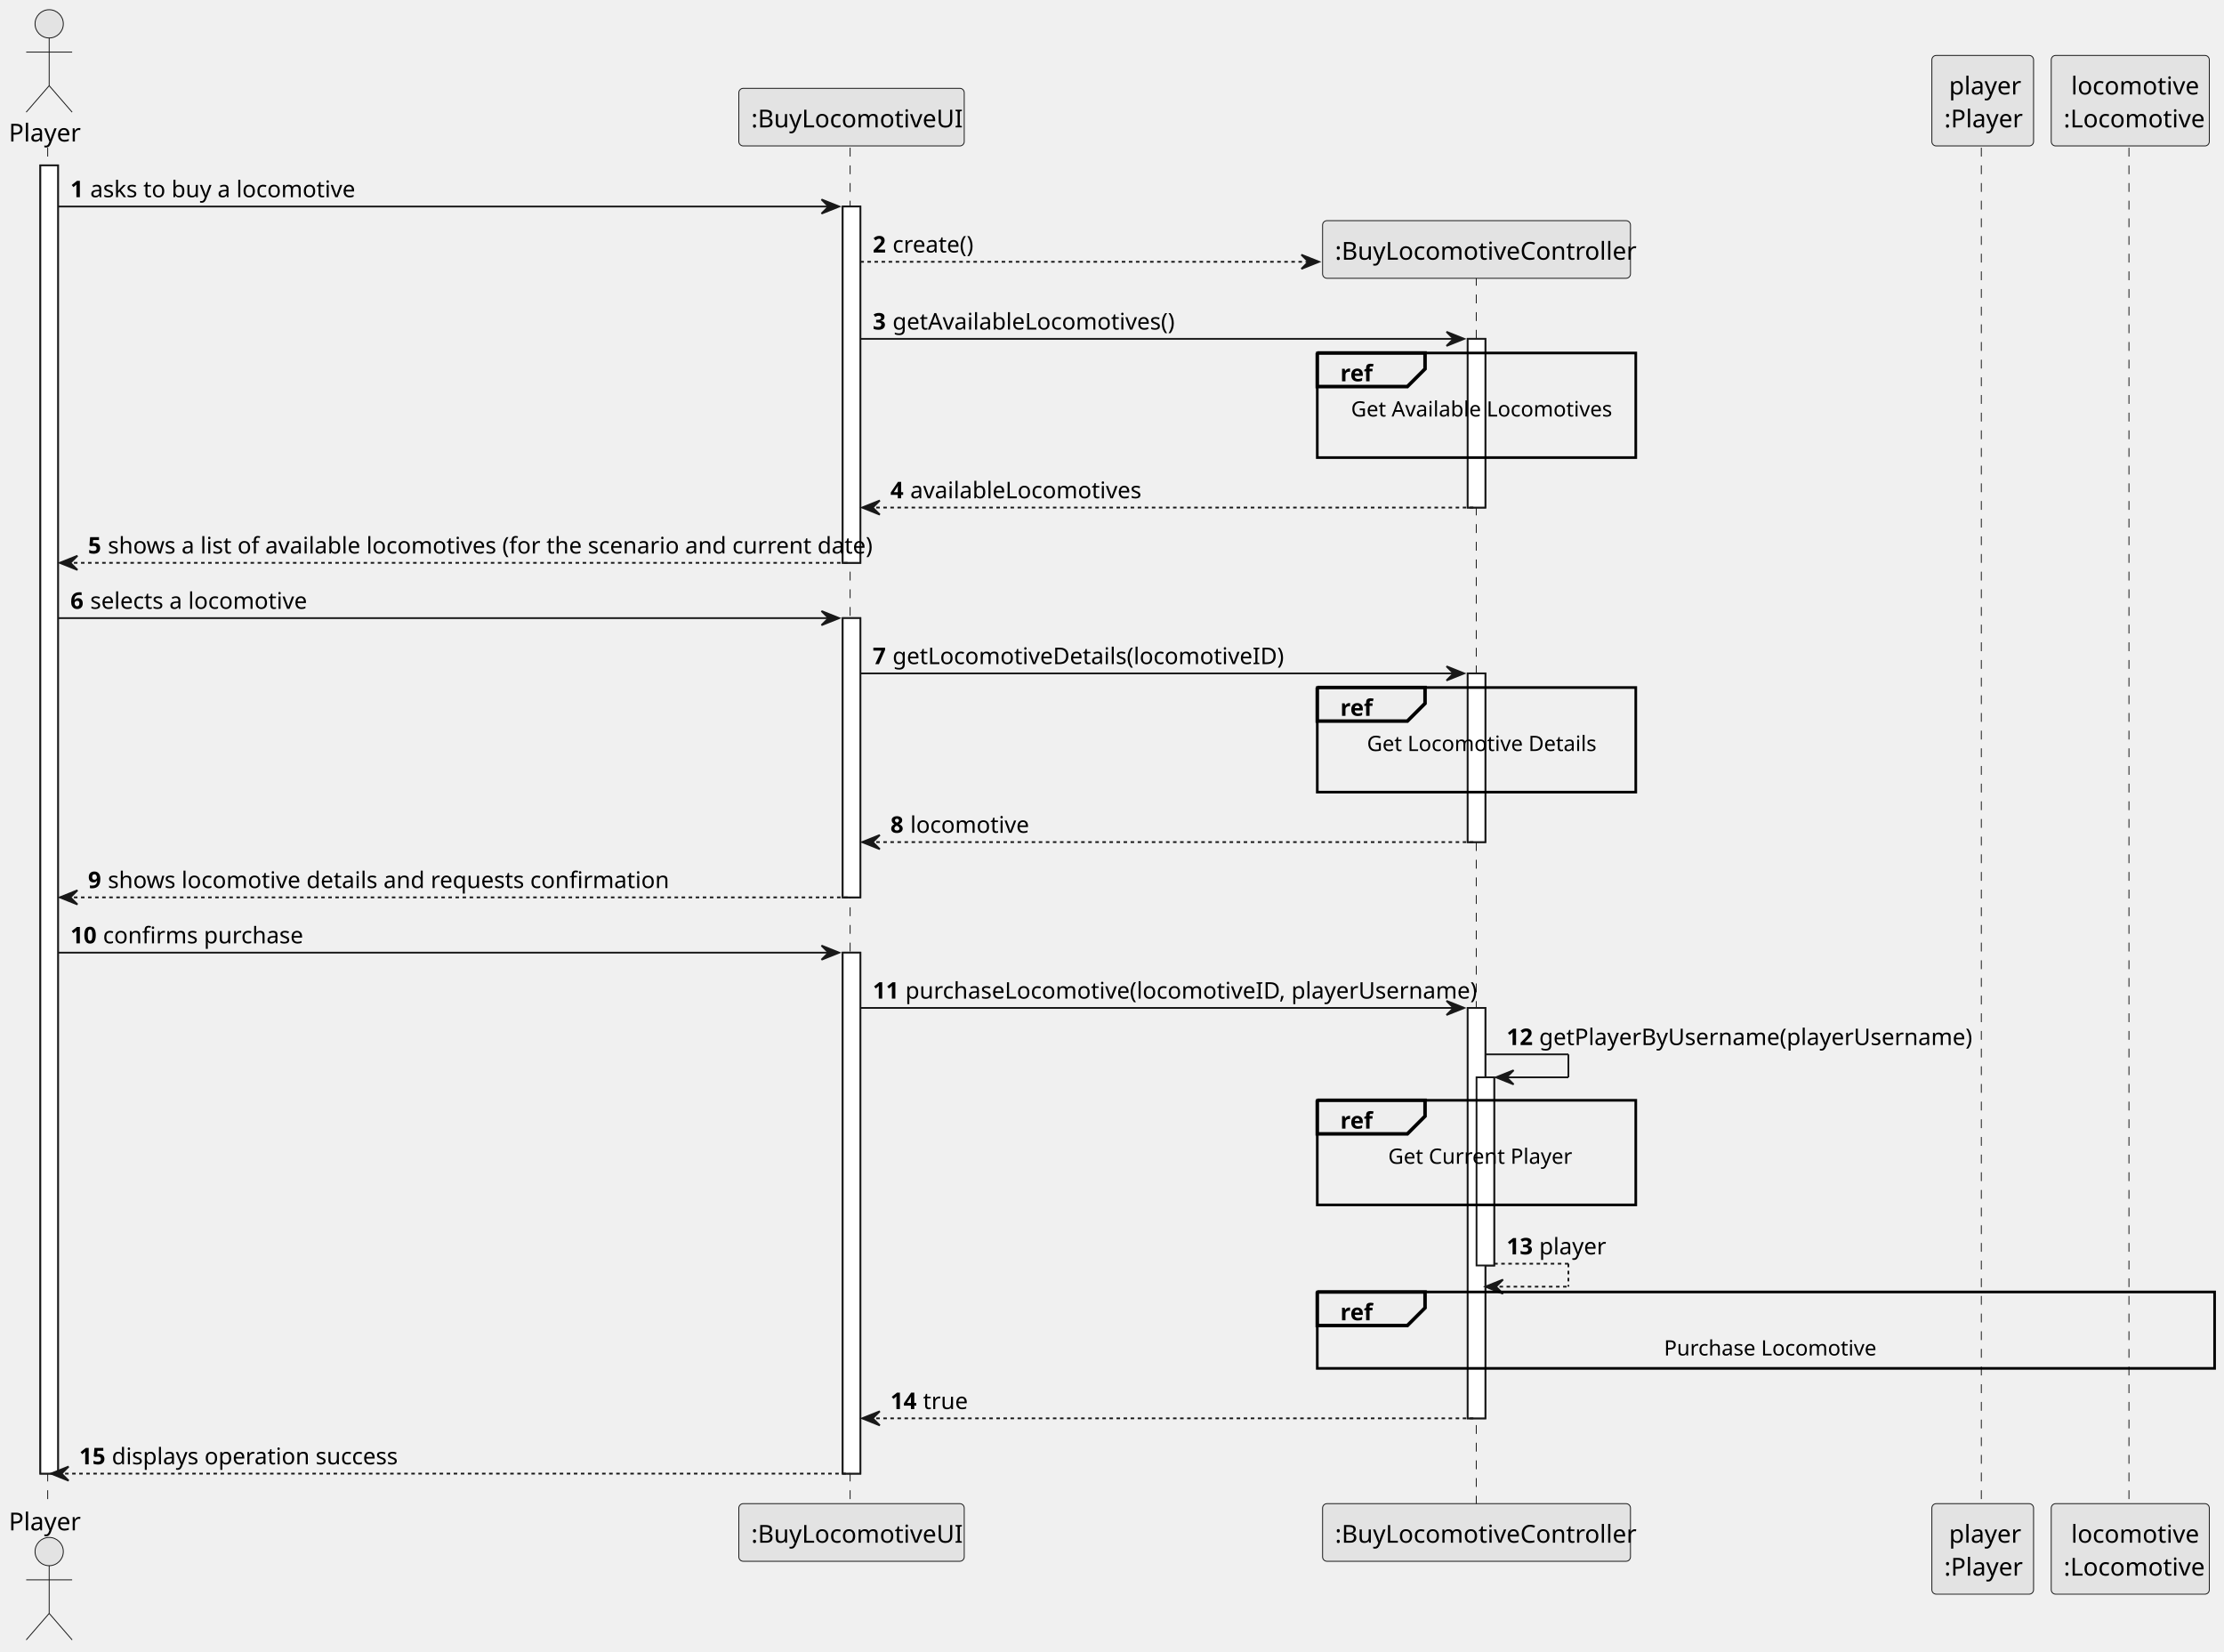
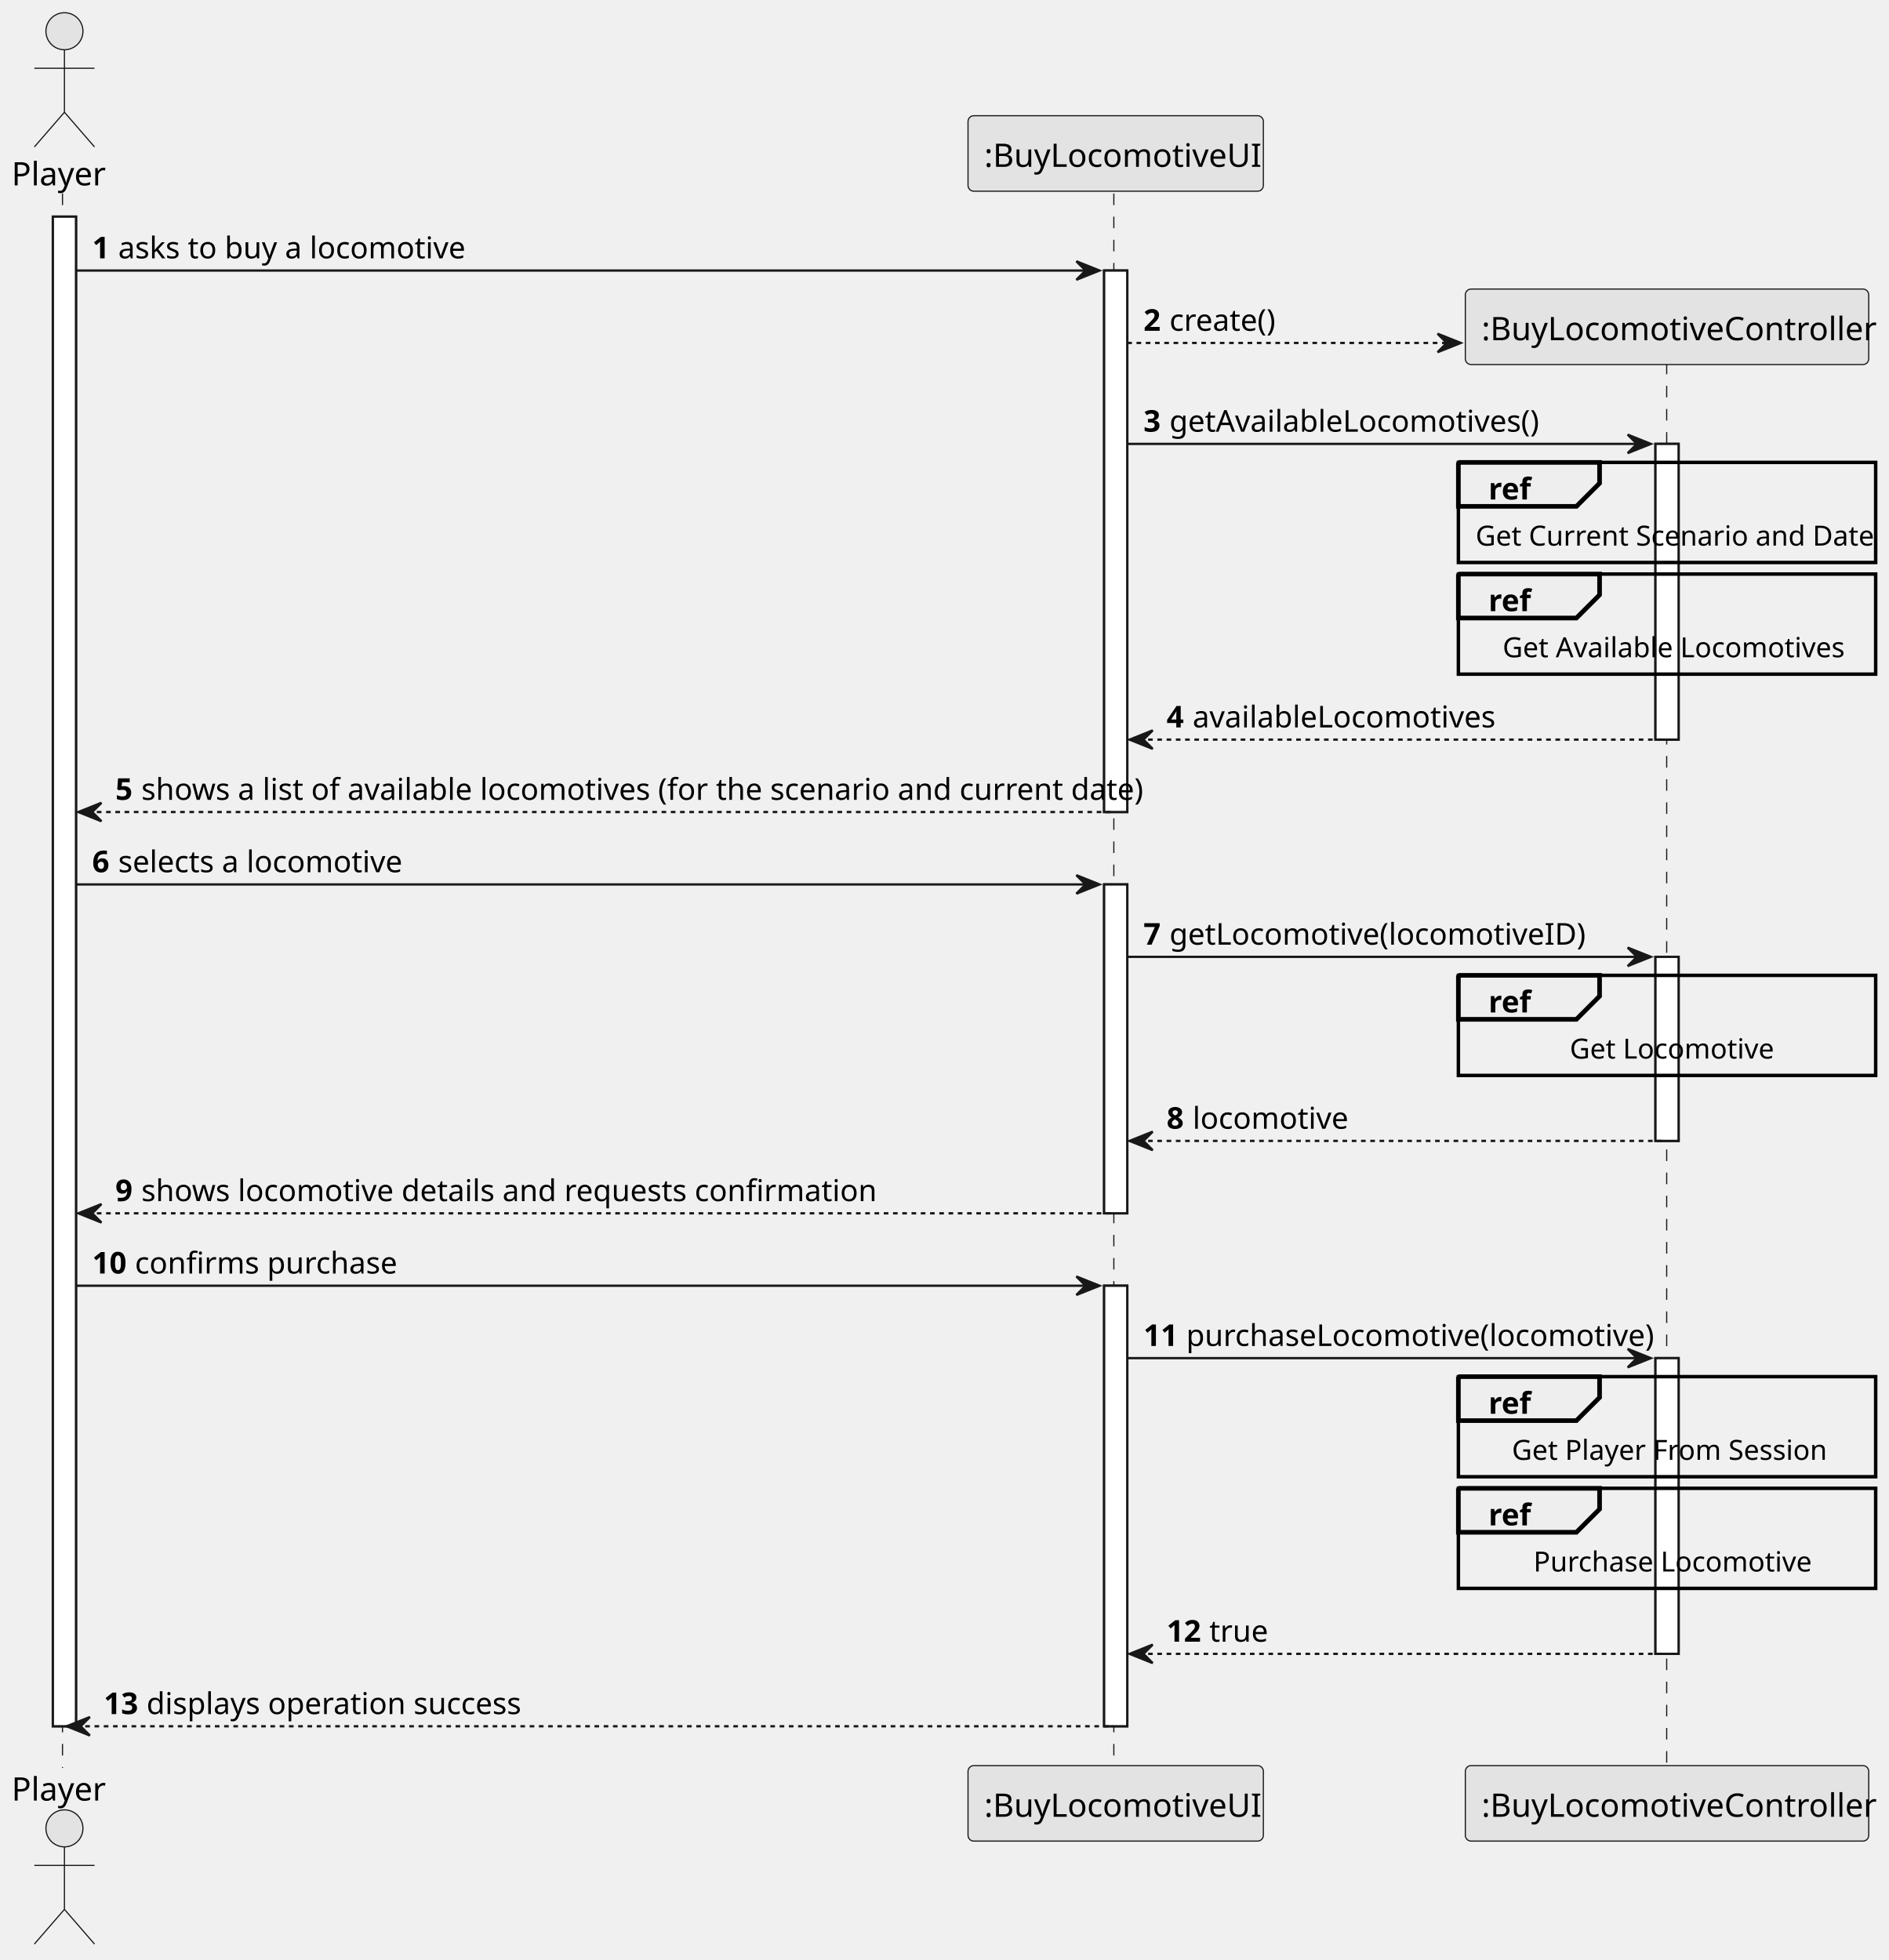
- <svg xmlns="http://www.w3.org/2000/svg" contentStyleType="text/css" height="935px" preserveAspectRatio="none" style="width:1259px;height:935px;background:#FFFFFF;" version="1.1" viewBox="0 0 1259 935" width="1259px" zoomAndPan="magnify">
+ <svg xmlns="http://www.w3.org/2000/svg" contentStyleType="text/css" height="847px" preserveAspectRatio="none" style="width:816px;height:847px;background:#FFFFFF;" version="1.1" viewBox="0 0 816 847" width="816px" zoomAndPan="magnify">
  <defs />
  <g>
-     <rect fill="#FFFFFF" height="740.586" style="stroke:#181818;stroke-width:1.0;" width="10" x="22.841" y="93.621" />
-     <rect fill="#FFFFFF" height="201.707" style="stroke:#181818;stroke-width:1.0;" width="10" x="477.051" y="116.912" />
-     <rect fill="#FFFFFF" height="158.086" style="stroke:#181818;stroke-width:1.0;" width="10" x="477.051" y="349.91" />
-     <rect fill="#FFFFFF" height="294.92" style="stroke:#181818;stroke-width:1.0;" width="10" x="477.051" y="539.287" />
-     <rect fill="#FFFFFF" height="95.504" style="stroke:#181818;stroke-width:1.0;" width="10" x="830.861" y="191.824" />
-     <rect fill="#FFFFFF" height="95.504" style="stroke:#181818;stroke-width:1.0;" width="10" x="830.861" y="381.201" />
-     <rect fill="#FFFFFF" height="232.338" style="stroke:#181818;stroke-width:1.0;" width="10" x="830.861" y="570.578" />
-     <rect fill="#FFFFFF" height="106.504" style="stroke:#181818;stroke-width:1.0;" width="10" x="835.861" y="609.869" />
-     <line style="stroke:#181818;stroke-width:0.5;stroke-dasharray:5.0,5.0;" x1="27" x2="27" y1="83.621" y2="852.207" />
-     <line style="stroke:#181818;stroke-width:0.5;stroke-dasharray:5.0,5.0;" x1="481.248" x2="481.248" y1="83.621" y2="852.207" />
-     <line style="stroke:#181818;stroke-width:0.5;stroke-dasharray:5.0,5.0;" x1="835.713" x2="835.713" y1="156.723" y2="852.207" />
-     <line style="stroke:#181818;stroke-width:0.5;stroke-dasharray:5.0,5.0;" x1="1121.624" x2="1121.624" y1="83.621" y2="852.207" />
-     <line style="stroke:#181818;stroke-width:0.5;stroke-dasharray:5.0,5.0;" x1="1205.196" x2="1205.196" y1="83.621" y2="852.207" />
+     <rect fill="#FFFFFF" height="652.373" style="stroke:#181818;stroke-width:1.0;" width="10" x="22.841" y="93.621" />
+     <rect fill="#FFFFFF" height="233.998" style="stroke:#181818;stroke-width:1.0;" width="10" x="477.051" y="116.912" />
+     <rect fill="#FFFFFF" height="142.125" style="stroke:#181818;stroke-width:1.0;" width="10" x="477.051" y="382.201" />
+     <rect fill="#FFFFFF" height="190.377" style="stroke:#181818;stroke-width:1.0;" width="10" x="477.051" y="555.617" />
+     <rect fill="#FFFFFF" height="127.795" style="stroke:#181818;stroke-width:1.0;" width="10" x="715.264" y="191.824" />
+     <rect fill="#FFFFFF" height="79.543" style="stroke:#181818;stroke-width:1.0;" width="10" x="715.264" y="413.492" />
+     <rect fill="#FFFFFF" height="127.795" style="stroke:#181818;stroke-width:1.0;" width="10" x="715.264" y="586.908" />
+     <line style="stroke:#181818;stroke-width:0.5;stroke-dasharray:5.0,5.0;" x1="27" x2="27" y1="83.621" y2="763.994" />
+     <line style="stroke:#181818;stroke-width:0.5;stroke-dasharray:5.0,5.0;" x1="481.248" x2="481.248" y1="83.621" y2="763.994" />
+     <line style="stroke:#181818;stroke-width:0.5;stroke-dasharray:5.0,5.0;" x1="720.116" x2="720.116" y1="156.723" y2="763.994" />
    <text fill="#000000" font-family="sans-serif" font-size="14" lengthAdjust="spacing" textLength="39.683" x="5" y="80.107">Player</text>
    <ellipse cx="27.841" cy="13.5" fill="#E3E3E3" rx="8" ry="8" style="stroke:#181818;stroke-width:0.5;" />
    <path d="M27.841,21.5 L27.841,48.5 M14.841,29.5 L40.841,29.5 M27.841,48.5 L14.841,63.5 M27.841,48.5 L40.841,63.5 " fill="none" style="stroke:#181818;stroke-width:0.5;" />
-     <text fill="#000000" font-family="sans-serif" font-size="14" lengthAdjust="spacing" textLength="39.683" x="5" y="866.314">Player</text>
-     <ellipse cx="27.841" cy="878.328" fill="#E3E3E3" rx="8" ry="8" style="stroke:#181818;stroke-width:0.5;" />
-     <path d="M27.841,886.328 L27.841,913.328 M14.841,894.328 L40.841,894.328 M27.841,913.328 L14.841,928.328 M27.841,913.328 L40.841,928.328 " fill="none" style="stroke:#181818;stroke-width:0.5;" />
+     <text fill="#000000" font-family="sans-serif" font-size="14" lengthAdjust="spacing" textLength="39.683" x="5" y="778.102">Player</text>
+     <ellipse cx="27.841" cy="790.115" fill="#E3E3E3" rx="8" ry="8" style="stroke:#181818;stroke-width:0.5;" />
+     <path d="M27.841,798.115 L27.841,825.115 M14.841,806.115 L40.841,806.115 M27.841,825.115 L14.841,840.115 M27.841,825.115 L40.841,840.115 " fill="none" style="stroke:#181818;stroke-width:0.5;" />
    <rect fill="#E3E3E3" height="32.621" rx="2.5" ry="2.5" style="stroke:#181818;stroke-width:0.5;" width="127.606" x="418.248" y="50" />
    <text fill="#000000" font-family="sans-serif" font-size="14" lengthAdjust="spacing" textLength="113.606" x="425.248" y="72.107">:BuyLocomotiveUI</text>
-     <rect fill="#E3E3E3" height="32.621" rx="2.5" ry="2.5" style="stroke:#181818;stroke-width:0.5;" width="127.606" x="418.248" y="851.207" />
-     <text fill="#000000" font-family="sans-serif" font-size="14" lengthAdjust="spacing" textLength="113.606" x="425.248" y="873.314">:BuyLocomotiveUI</text>
-     <rect fill="#E3E3E3" height="32.621" rx="2.5" ry="2.5" style="stroke:#181818;stroke-width:0.5;" width="174.296" x="748.713" y="851.207" />
-     <text fill="#000000" font-family="sans-serif" font-size="14" lengthAdjust="spacing" textLength="160.296" x="755.713" y="873.314">:BuyLocomotiveController</text>
-     <rect fill="#E3E3E3" height="51.242" rx="2.5" ry="2.5" style="stroke:#181818;stroke-width:0.5;" width="57.572" x="1093.624" y="31.379" />
-     <text fill="#000000" font-family="sans-serif" font-size="14" lengthAdjust="spacing" textLength="38.131" x="1103.345" y="53.486">player</text>
-     <text fill="#000000" font-family="sans-serif" font-size="14" lengthAdjust="spacing" textLength="43.572" x="1100.624" y="72.107">:Player</text>
-     <rect fill="#E3E3E3" height="51.242" rx="2.5" ry="2.5" style="stroke:#181818;stroke-width:0.5;" width="57.572" x="1093.624" y="851.207" />
-     <text fill="#000000" font-family="sans-serif" font-size="14" lengthAdjust="spacing" textLength="38.131" x="1103.345" y="873.314">player</text>
-     <text fill="#000000" font-family="sans-serif" font-size="14" lengthAdjust="spacing" textLength="43.572" x="1100.624" y="891.936">:Player</text>
-     <rect fill="#E3E3E3" height="51.242" rx="2.5" ry="2.5" style="stroke:#181818;stroke-width:0.5;" width="89.482" x="1161.196" y="31.379" />
-     <text fill="#000000" font-family="sans-serif" font-size="14" lengthAdjust="spacing" textLength="66.917" x="1172.479" y="53.486">locomotive</text>
-     <text fill="#000000" font-family="sans-serif" font-size="14" lengthAdjust="spacing" textLength="75.482" x="1168.196" y="72.107">:Locomotive</text>
-     <rect fill="#E3E3E3" height="51.242" rx="2.5" ry="2.5" style="stroke:#181818;stroke-width:0.5;" width="89.482" x="1161.196" y="851.207" />
-     <text fill="#000000" font-family="sans-serif" font-size="14" lengthAdjust="spacing" textLength="66.917" x="1172.479" y="873.314">locomotive</text>
-     <text fill="#000000" font-family="sans-serif" font-size="14" lengthAdjust="spacing" textLength="75.482" x="1168.196" y="891.936">:Locomotive</text>
-     <rect fill="#FFFFFF" height="740.586" style="stroke:#181818;stroke-width:1.0;" width="10" x="22.841" y="93.621" />
-     <rect fill="#FFFFFF" height="201.707" style="stroke:#181818;stroke-width:1.0;" width="10" x="477.051" y="116.912" />
-     <rect fill="#FFFFFF" height="158.086" style="stroke:#181818;stroke-width:1.0;" width="10" x="477.051" y="349.91" />
-     <rect fill="#FFFFFF" height="294.92" style="stroke:#181818;stroke-width:1.0;" width="10" x="477.051" y="539.287" />
-     <rect fill="#FFFFFF" height="95.504" style="stroke:#181818;stroke-width:1.0;" width="10" x="830.861" y="191.824" />
-     <rect fill="#FFFFFF" height="95.504" style="stroke:#181818;stroke-width:1.0;" width="10" x="830.861" y="381.201" />
-     <rect fill="#FFFFFF" height="232.338" style="stroke:#181818;stroke-width:1.0;" width="10" x="830.861" y="570.578" />
-     <rect fill="#FFFFFF" height="106.504" style="stroke:#181818;stroke-width:1.0;" width="10" x="835.861" y="609.869" />
+     <rect fill="#E3E3E3" height="32.621" rx="2.5" ry="2.5" style="stroke:#181818;stroke-width:0.5;" width="127.606" x="418.248" y="762.994" />
+     <text fill="#000000" font-family="sans-serif" font-size="14" lengthAdjust="spacing" textLength="113.606" x="425.248" y="785.102">:BuyLocomotiveUI</text>
+     <rect fill="#E3E3E3" height="32.621" rx="2.5" ry="2.5" style="stroke:#181818;stroke-width:0.5;" width="174.296" x="633.116" y="762.994" />
+     <text fill="#000000" font-family="sans-serif" font-size="14" lengthAdjust="spacing" textLength="160.296" x="640.116" y="785.102">:BuyLocomotiveController</text>
+     <rect fill="#FFFFFF" height="652.373" style="stroke:#181818;stroke-width:1.0;" width="10" x="22.841" y="93.621" />
+     <rect fill="#FFFFFF" height="233.998" style="stroke:#181818;stroke-width:1.0;" width="10" x="477.051" y="116.912" />
+     <rect fill="#FFFFFF" height="142.125" style="stroke:#181818;stroke-width:1.0;" width="10" x="477.051" y="382.201" />
+     <rect fill="#FFFFFF" height="190.377" style="stroke:#181818;stroke-width:1.0;" width="10" x="477.051" y="555.617" />
+     <rect fill="#FFFFFF" height="127.795" style="stroke:#181818;stroke-width:1.0;" width="10" x="715.264" y="191.824" />
+     <rect fill="#FFFFFF" height="79.543" style="stroke:#181818;stroke-width:1.0;" width="10" x="715.264" y="413.492" />
+     <rect fill="#FFFFFF" height="127.795" style="stroke:#181818;stroke-width:1.0;" width="10" x="715.264" y="586.908" />
    <polygon fill="#181818" points="465.051,112.912,475.051,116.912,465.051,120.912,469.051,116.912" style="stroke:#181818;stroke-width:1.0;" />
    <line style="stroke:#181818;stroke-width:1.0;" x1="32.841" x2="471.051" y1="116.912" y2="116.912" />
    <text fill="#000000" font-family="sans-serif" font-size="13" font-weight="bold" lengthAdjust="spacing" textLength="7.23" x="39.841" y="111.649">1</text>
    <text fill="#000000" font-family="sans-serif" font-size="13" lengthAdjust="spacing" textLength="142.346" x="51.071" y="111.649">asks to buy a locomotive</text>
-     <polygon fill="#181818" points="736.713,144.203,746.713,148.203,736.713,152.203,740.713,148.203" style="stroke:#181818;stroke-width:1.0;" />
-     <line style="stroke:#181818;stroke-width:1.0;stroke-dasharray:2.0,2.0;" x1="487.051" x2="742.713" y1="148.203" y2="148.203" />
+     <polygon fill="#181818" points="621.116,144.203,631.116,148.203,621.116,152.203,625.116,148.203" style="stroke:#181818;stroke-width:1.0;" />
+     <line style="stroke:#181818;stroke-width:1.0;stroke-dasharray:2.0,2.0;" x1="487.051" x2="627.116" y1="148.203" y2="148.203" />
    <text fill="#000000" font-family="sans-serif" font-size="13" font-weight="bold" lengthAdjust="spacing" textLength="7.23" x="494.051" y="142.94">2</text>
    <text fill="#000000" font-family="sans-serif" font-size="13" lengthAdjust="spacing" textLength="44.789" x="505.281" y="142.94">create()</text>
-     <rect fill="#E3E3E3" height="32.621" rx="2.5" ry="2.5" style="stroke:#181818;stroke-width:0.5;" width="174.296" x="748.713" y="124.912" />
-     <text fill="#000000" font-family="sans-serif" font-size="14" lengthAdjust="spacing" textLength="160.296" x="755.713" y="147.019">:BuyLocomotiveController</text>
-     <polygon fill="#181818" points="818.861,187.824,828.861,191.824,818.861,195.824,822.861,191.824" style="stroke:#181818;stroke-width:1.0;" />
-     <line style="stroke:#181818;stroke-width:1.0;" x1="487.051" x2="824.861" y1="191.824" y2="191.824" />
+     <rect fill="#E3E3E3" height="32.621" rx="2.5" ry="2.5" style="stroke:#181818;stroke-width:0.5;" width="174.296" x="633.116" y="124.912" />
+     <text fill="#000000" font-family="sans-serif" font-size="14" lengthAdjust="spacing" textLength="160.296" x="640.116" y="147.019">:BuyLocomotiveController</text>
+     <polygon fill="#181818" points="703.264,187.824,713.264,191.824,703.264,195.824,707.264,191.824" style="stroke:#181818;stroke-width:1.0;" />
+     <line style="stroke:#181818;stroke-width:1.0;" x1="487.051" x2="709.264" y1="191.824" y2="191.824" />
    <text fill="#000000" font-family="sans-serif" font-size="13" font-weight="bold" lengthAdjust="spacing" textLength="7.23" x="494.051" y="186.561">3</text>
    <text fill="#000000" font-family="sans-serif" font-size="13" lengthAdjust="spacing" textLength="152.464" x="505.281" y="186.561">getAvailableLocomotives()</text>
-     <rect fill="none" height="59.213" style="stroke:#000000;stroke-width:1.5;" width="180.296" x="745.713" y="199.824" />
-     <path d="M745.713,199.824 L806.713,199.824 L806.713,208.824 L796.713,218.824 L745.713,218.824 L745.713,199.824 " fill="#EEEEEE" style="stroke:#000000;stroke-width:2.0;" />
-     <text fill="#000000" font-family="sans-serif" font-size="13" font-weight="bold" lengthAdjust="spacing" textLength="16.618" x="758.713" y="215.852">ref</text>
-     <text fill="#000000" font-family="sans-serif" font-size="12" lengthAdjust="spacing" textLength="142.072" x="764.825" y="235.773">Get Available Locomotives</text>
-     <text fill="#000000" font-family="sans-serif" font-size="12" lengthAdjust="spacing" textLength="3.334" x="834.194" y="251.734"> </text>
-     <polygon fill="#181818" points="498.051,283.328,488.051,287.328,498.051,291.328,494.051,287.328" style="stroke:#181818;stroke-width:1.0;" />
-     <line style="stroke:#181818;stroke-width:1.0;stroke-dasharray:2.0,2.0;" x1="492.051" x2="834.861" y1="287.328" y2="287.328" />
-     <text fill="#000000" font-family="sans-serif" font-size="13" font-weight="bold" lengthAdjust="spacing" textLength="7.23" x="504.051" y="282.065">4</text>
-     <text fill="#000000" font-family="sans-serif" font-size="13" lengthAdjust="spacing" textLength="124.293" x="515.281" y="282.065">availableLocomotives</text>
-     <polygon fill="#181818" points="43.841,314.619,33.841,318.619,43.841,322.619,39.841,318.619" style="stroke:#181818;stroke-width:1.0;" />
-     <line style="stroke:#181818;stroke-width:1.0;stroke-dasharray:2.0,2.0;" x1="37.841" x2="481.051" y1="318.619" y2="318.619" />
-     <text fill="#000000" font-family="sans-serif" font-size="13" font-weight="bold" lengthAdjust="spacing" textLength="7.23" x="49.841" y="313.356">5</text>
-     <text fill="#000000" font-family="sans-serif" font-size="13" lengthAdjust="spacing" textLength="408.979" x="61.071" y="313.356">shows a list of available locomotives (for the scenario and current date)</text>
-     <polygon fill="#181818" points="465.051,345.91,475.051,349.91,465.051,353.91,469.051,349.91" style="stroke:#181818;stroke-width:1.0;" />
-     <line style="stroke:#181818;stroke-width:1.0;" x1="32.841" x2="471.051" y1="349.91" y2="349.91" />
-     <text fill="#000000" font-family="sans-serif" font-size="13" font-weight="bold" lengthAdjust="spacing" textLength="7.23" x="39.841" y="344.647">6</text>
-     <text fill="#000000" font-family="sans-serif" font-size="13" lengthAdjust="spacing" textLength="117.051" x="51.071" y="344.647">selects a locomotive</text>
-     <polygon fill="#181818" points="818.861,377.201,828.861,381.201,818.861,385.201,822.861,381.201" style="stroke:#181818;stroke-width:1.0;" />
-     <line style="stroke:#181818;stroke-width:1.0;" x1="487.051" x2="824.861" y1="381.201" y2="381.201" />
-     <text fill="#000000" font-family="sans-serif" font-size="13" font-weight="bold" lengthAdjust="spacing" textLength="7.23" x="494.051" y="375.938">7</text>
-     <text fill="#000000" font-family="sans-serif" font-size="13" lengthAdjust="spacing" textLength="208.083" x="505.281" y="375.938">getLocomotiveDetails(locomotiveID)</text>
-     <rect fill="none" height="59.213" style="stroke:#000000;stroke-width:1.5;" width="180.296" x="745.713" y="389.201" />
-     <path d="M745.713,389.201 L806.713,389.201 L806.713,398.201 L796.713,408.201 L745.713,408.201 L745.713,389.201 " fill="#EEEEEE" style="stroke:#000000;stroke-width:2.0;" />
-     <text fill="#000000" font-family="sans-serif" font-size="13" font-weight="bold" lengthAdjust="spacing" textLength="16.618" x="758.713" y="405.229">ref</text>
-     <text fill="#000000" font-family="sans-serif" font-size="12" lengthAdjust="spacing" textLength="124.055" x="773.834" y="425.15">Get Locomotive Details</text>
-     <text fill="#000000" font-family="sans-serif" font-size="12" lengthAdjust="spacing" textLength="3.334" x="834.194" y="441.111"> </text>
-     <polygon fill="#181818" points="498.051,472.705,488.051,476.705,498.051,480.705,494.051,476.705" style="stroke:#181818;stroke-width:1.0;" />
-     <line style="stroke:#181818;stroke-width:1.0;stroke-dasharray:2.0,2.0;" x1="492.051" x2="834.861" y1="476.705" y2="476.705" />
-     <text fill="#000000" font-family="sans-serif" font-size="13" font-weight="bold" lengthAdjust="spacing" textLength="7.23" x="504.051" y="471.442">8</text>
-     <text fill="#000000" font-family="sans-serif" font-size="13" lengthAdjust="spacing" textLength="62.137" x="515.281" y="471.442">locomotive</text>
-     <polygon fill="#181818" points="43.841,503.996,33.841,507.996,43.841,511.996,39.841,507.996" style="stroke:#181818;stroke-width:1.0;" />
-     <line style="stroke:#181818;stroke-width:1.0;stroke-dasharray:2.0,2.0;" x1="37.841" x2="481.051" y1="507.996" y2="507.996" />
-     <text fill="#000000" font-family="sans-serif" font-size="13" font-weight="bold" lengthAdjust="spacing" textLength="7.23" x="49.841" y="502.733">9</text>
-     <text fill="#000000" font-family="sans-serif" font-size="13" lengthAdjust="spacing" textLength="296.981" x="61.071" y="502.733">shows locomotive details and requests confirmation</text>
-     <polygon fill="#181818" points="465.051,535.287,475.051,539.287,465.051,543.287,469.051,539.287" style="stroke:#181818;stroke-width:1.0;" />
-     <line style="stroke:#181818;stroke-width:1.0;" x1="32.841" x2="471.051" y1="539.287" y2="539.287" />
-     <text fill="#000000" font-family="sans-serif" font-size="13" font-weight="bold" lengthAdjust="spacing" textLength="14.46" x="39.841" y="534.024">10</text>
-     <text fill="#000000" font-family="sans-serif" font-size="13" lengthAdjust="spacing" textLength="106.209" x="58.301" y="534.024">confirms purchase</text>
-     <polygon fill="#181818" points="818.861,566.578,828.861,570.578,818.861,574.578,822.861,570.578" style="stroke:#181818;stroke-width:1.0;" />
-     <line style="stroke:#181818;stroke-width:1.0;" x1="487.051" x2="824.861" y1="570.578" y2="570.578" />
-     <text fill="#000000" font-family="sans-serif" font-size="13" font-weight="bold" lengthAdjust="spacing" textLength="14.46" x="494.051" y="565.315">11</text>
-     <text fill="#000000" font-family="sans-serif" font-size="13" lengthAdjust="spacing" textLength="306.351" x="512.511" y="565.315">purchaseLocomotive(locomotiveID, playerUsername)</text>
-     <line style="stroke:#181818;stroke-width:1.0;" x1="840.861" x2="887.861" y1="596.869" y2="596.869" />
-     <line style="stroke:#181818;stroke-width:1.0;" x1="887.861" x2="887.861" y1="596.869" y2="609.869" />
-     <line style="stroke:#181818;stroke-width:1.0;" x1="846.861" x2="887.861" y1="609.869" y2="609.869" />
-     <polygon fill="#181818" points="856.861,605.869,846.861,609.869,856.861,613.869,852.861,609.869" style="stroke:#181818;stroke-width:1.0;" />
-     <text fill="#000000" font-family="sans-serif" font-size="13" font-weight="bold" lengthAdjust="spacing" textLength="14.46" x="852.861" y="591.606">12</text>
-     <text fill="#000000" font-family="sans-serif" font-size="13" lengthAdjust="spacing" textLength="234.089" x="871.321" y="591.606">getPlayerByUsername(playerUsername)</text>
-     <rect fill="none" height="59.213" style="stroke:#000000;stroke-width:1.5;" width="180.296" x="745.713" y="622.869" />
-     <path d="M745.713,622.869 L806.713,622.869 L806.713,631.869 L796.713,641.869 L745.713,641.869 L745.713,622.869 " fill="#EEEEEE" style="stroke:#000000;stroke-width:2.0;" />
-     <text fill="#000000" font-family="sans-serif" font-size="13" font-weight="bold" lengthAdjust="spacing" textLength="16.618" x="758.713" y="638.898">ref</text>
-     <text fill="#000000" font-family="sans-serif" font-size="12" lengthAdjust="spacing" textLength="100.037" x="785.843" y="658.818">Get Current Player</text>
-     <text fill="#000000" font-family="sans-serif" font-size="12" lengthAdjust="spacing" textLength="3.334" x="834.194" y="674.779"> </text>
-     <line style="stroke:#181818;stroke-width:1.0;stroke-dasharray:2.0,2.0;" x1="845.861" x2="887.861" y1="715.373" y2="715.373" />
-     <line style="stroke:#181818;stroke-width:1.0;stroke-dasharray:2.0,2.0;" x1="887.861" x2="887.861" y1="715.373" y2="728.373" />
-     <line style="stroke:#181818;stroke-width:1.0;stroke-dasharray:2.0,2.0;" x1="840.861" x2="887.861" y1="728.373" y2="728.373" />
-     <polygon fill="#181818" points="850.861,724.373,840.861,728.373,850.861,732.373,846.861,728.373" style="stroke:#181818;stroke-width:1.0;" />
-     <text fill="#000000" font-family="sans-serif" font-size="13" font-weight="bold" lengthAdjust="spacing" textLength="14.46" x="852.861" y="710.11">13</text>
-     <text fill="#000000" font-family="sans-serif" font-size="13" lengthAdjust="spacing" textLength="35.407" x="871.321" y="710.11">player</text>
-     <rect fill="none" height="43.252" style="stroke:#000000;stroke-width:1.5;" width="507.965" x="745.713" y="731.373" />
-     <path d="M745.713,731.373 L806.713,731.373 L806.713,740.373 L796.713,750.373 L745.713,750.373 L745.713,731.373 " fill="#EEEEEE" style="stroke:#000000;stroke-width:2.0;" />
-     <text fill="#000000" font-family="sans-serif" font-size="13" font-weight="bold" lengthAdjust="spacing" textLength="16.618" x="758.713" y="747.401">ref</text>
-     <text fill="#000000" font-family="sans-serif" font-size="12" lengthAdjust="spacing" textLength="115.394" x="941.999" y="767.322">Purchase Locomotive</text>
-     <polygon fill="#181818" points="498.051,798.916,488.051,802.916,498.051,806.916,494.051,802.916" style="stroke:#181818;stroke-width:1.0;" />
-     <line style="stroke:#181818;stroke-width:1.0;stroke-dasharray:2.0,2.0;" x1="492.051" x2="834.861" y1="802.916" y2="802.916" />
-     <text fill="#000000" font-family="sans-serif" font-size="13" font-weight="bold" lengthAdjust="spacing" textLength="14.46" x="504.051" y="797.653">14</text>
-     <text fill="#000000" font-family="sans-serif" font-size="13" lengthAdjust="spacing" textLength="22.401" x="522.511" y="797.653">true</text>
-     <polygon fill="#181818" points="38.841,830.207,28.841,834.207,38.841,838.207,34.841,834.207" style="stroke:#181818;stroke-width:1.0;" />
-     <line style="stroke:#181818;stroke-width:1.0;stroke-dasharray:2.0,2.0;" x1="32.841" x2="481.051" y1="834.207" y2="834.207" />
-     <text fill="#000000" font-family="sans-serif" font-size="13" font-weight="bold" lengthAdjust="spacing" textLength="14.46" x="44.841" y="828.944">15</text>
-     <text fill="#000000" font-family="sans-serif" font-size="13" lengthAdjust="spacing" textLength="155.359" x="63.301" y="828.944">displays operation success</text>
+     <rect fill="none" height="43.252" style="stroke:#000000;stroke-width:1.5;" width="180.296" x="630.116" y="199.824" />
+     <path d="M630.116,199.824 L691.116,199.824 L691.116,208.824 L681.116,218.824 L630.116,218.824 L630.116,199.824 " fill="#EEEEEE" style="stroke:#000000;stroke-width:2.0;" />
+     <text fill="#000000" font-family="sans-serif" font-size="13" font-weight="bold" lengthAdjust="spacing" textLength="16.618" x="643.116" y="215.852">ref</text>
+     <text fill="#000000" font-family="sans-serif" font-size="12" lengthAdjust="spacing" textLength="165.422" x="637.553" y="235.773">Get Current Scenario and Date</text>
+     <rect fill="none" height="43.252" style="stroke:#000000;stroke-width:1.5;" width="180.296" x="630.116" y="248.076" />
+     <path d="M630.116,248.076 L691.116,248.076 L691.116,257.076 L681.116,267.076 L630.116,267.076 L630.116,248.076 " fill="#EEEEEE" style="stroke:#000000;stroke-width:2.0;" />
+     <text fill="#000000" font-family="sans-serif" font-size="13" font-weight="bold" lengthAdjust="spacing" textLength="16.618" x="643.116" y="264.104">ref</text>
+     <text fill="#000000" font-family="sans-serif" font-size="12" lengthAdjust="spacing" textLength="142.072" x="649.228" y="284.025">Get Available Locomotives</text>
+     <polygon fill="#181818" points="498.051,315.619,488.051,319.619,498.051,323.619,494.051,319.619" style="stroke:#181818;stroke-width:1.0;" />
+     <line style="stroke:#181818;stroke-width:1.0;stroke-dasharray:2.0,2.0;" x1="492.051" x2="719.264" y1="319.619" y2="319.619" />
+     <text fill="#000000" font-family="sans-serif" font-size="13" font-weight="bold" lengthAdjust="spacing" textLength="7.23" x="504.051" y="314.356">4</text>
+     <text fill="#000000" font-family="sans-serif" font-size="13" lengthAdjust="spacing" textLength="124.293" x="515.281" y="314.356">availableLocomotives</text>
+     <polygon fill="#181818" points="43.841,346.91,33.841,350.91,43.841,354.91,39.841,350.91" style="stroke:#181818;stroke-width:1.0;" />
+     <line style="stroke:#181818;stroke-width:1.0;stroke-dasharray:2.0,2.0;" x1="37.841" x2="481.051" y1="350.91" y2="350.91" />
+     <text fill="#000000" font-family="sans-serif" font-size="13" font-weight="bold" lengthAdjust="spacing" textLength="7.23" x="49.841" y="345.647">5</text>
+     <text fill="#000000" font-family="sans-serif" font-size="13" lengthAdjust="spacing" textLength="408.979" x="61.071" y="345.647">shows a list of available locomotives (for the scenario and current date)</text>
+     <polygon fill="#181818" points="465.051,378.201,475.051,382.201,465.051,386.201,469.051,382.201" style="stroke:#181818;stroke-width:1.0;" />
+     <line style="stroke:#181818;stroke-width:1.0;" x1="32.841" x2="471.051" y1="382.201" y2="382.201" />
+     <text fill="#000000" font-family="sans-serif" font-size="13" font-weight="bold" lengthAdjust="spacing" textLength="7.23" x="39.841" y="376.938">6</text>
+     <text fill="#000000" font-family="sans-serif" font-size="13" lengthAdjust="spacing" textLength="117.051" x="51.071" y="376.938">selects a locomotive</text>
+     <polygon fill="#181818" points="703.264,409.492,713.264,413.492,703.264,417.492,707.264,413.492" style="stroke:#181818;stroke-width:1.0;" />
+     <line style="stroke:#181818;stroke-width:1.0;" x1="487.051" x2="709.264" y1="413.492" y2="413.492" />
+     <text fill="#000000" font-family="sans-serif" font-size="13" font-weight="bold" lengthAdjust="spacing" textLength="7.23" x="494.051" y="408.229">7</text>
+     <text fill="#000000" font-family="sans-serif" font-size="13" lengthAdjust="spacing" textLength="168.346" x="505.281" y="408.229">getLocomotive(locomotiveID)</text>
+     <rect fill="none" height="43.252" style="stroke:#000000;stroke-width:1.5;" width="180.296" x="630.116" y="421.492" />
+     <path d="M630.116,421.492 L691.116,421.492 L691.116,430.492 L681.116,440.492 L630.116,440.492 L630.116,421.492 " fill="#EEEEEE" style="stroke:#000000;stroke-width:2.0;" />
+     <text fill="#000000" font-family="sans-serif" font-size="13" font-weight="bold" lengthAdjust="spacing" textLength="16.618" x="643.116" y="437.521">ref</text>
+     <text fill="#000000" font-family="sans-serif" font-size="12" lengthAdjust="spacing" textLength="84.041" x="678.244" y="457.441">Get Locomotive</text>
+     <polygon fill="#181818" points="498.051,489.035,488.051,493.035,498.051,497.035,494.051,493.035" style="stroke:#181818;stroke-width:1.0;" />
+     <line style="stroke:#181818;stroke-width:1.0;stroke-dasharray:2.0,2.0;" x1="492.051" x2="719.264" y1="493.035" y2="493.035" />
+     <text fill="#000000" font-family="sans-serif" font-size="13" font-weight="bold" lengthAdjust="spacing" textLength="7.23" x="504.051" y="487.772">8</text>
+     <text fill="#000000" font-family="sans-serif" font-size="13" lengthAdjust="spacing" textLength="62.137" x="515.281" y="487.772">locomotive</text>
+     <polygon fill="#181818" points="43.841,520.326,33.841,524.326,43.841,528.326,39.841,524.326" style="stroke:#181818;stroke-width:1.0;" />
+     <line style="stroke:#181818;stroke-width:1.0;stroke-dasharray:2.0,2.0;" x1="37.841" x2="481.051" y1="524.326" y2="524.326" />
+     <text fill="#000000" font-family="sans-serif" font-size="13" font-weight="bold" lengthAdjust="spacing" textLength="7.23" x="49.841" y="519.063">9</text>
+     <text fill="#000000" font-family="sans-serif" font-size="13" lengthAdjust="spacing" textLength="296.981" x="61.071" y="519.063">shows locomotive details and requests confirmation</text>
+     <polygon fill="#181818" points="465.051,551.617,475.051,555.617,465.051,559.617,469.051,555.617" style="stroke:#181818;stroke-width:1.0;" />
+     <line style="stroke:#181818;stroke-width:1.0;" x1="32.841" x2="471.051" y1="555.617" y2="555.617" />
+     <text fill="#000000" font-family="sans-serif" font-size="13" font-weight="bold" lengthAdjust="spacing" textLength="14.46" x="39.841" y="550.355">10</text>
+     <text fill="#000000" font-family="sans-serif" font-size="13" lengthAdjust="spacing" textLength="106.209" x="58.301" y="550.355">confirms purchase</text>
+     <polygon fill="#181818" points="703.264,582.908,713.264,586.908,703.264,590.908,707.264,586.908" style="stroke:#181818;stroke-width:1.0;" />
+     <line style="stroke:#181818;stroke-width:1.0;" x1="487.051" x2="709.264" y1="586.908" y2="586.908" />
+     <text fill="#000000" font-family="sans-serif" font-size="13" font-weight="bold" lengthAdjust="spacing" textLength="14.46" x="494.051" y="581.645">11</text>
+     <text fill="#000000" font-family="sans-serif" font-size="13" lengthAdjust="spacing" textLength="190.753" x="512.511" y="581.645">purchaseLocomotive(locomotive)</text>
+     <rect fill="none" height="43.252" style="stroke:#000000;stroke-width:1.5;" width="180.296" x="630.116" y="594.908" />
+     <path d="M630.116,594.908 L691.116,594.908 L691.116,603.908 L681.116,613.908 L630.116,613.908 L630.116,594.908 " fill="#EEEEEE" style="stroke:#000000;stroke-width:2.0;" />
+     <text fill="#000000" font-family="sans-serif" font-size="13" font-weight="bold" lengthAdjust="spacing" textLength="16.618" x="643.116" y="610.937">ref</text>
+     <text fill="#000000" font-family="sans-serif" font-size="12" lengthAdjust="spacing" textLength="134.045" x="653.242" y="630.857">Get Player From Session</text>
+     <rect fill="none" height="43.252" style="stroke:#000000;stroke-width:1.5;" width="180.296" x="630.116" y="643.16" />
+     <path d="M630.116,643.16 L691.116,643.16 L691.116,652.16 L681.116,662.16 L630.116,662.16 L630.116,643.16 " fill="#EEEEEE" style="stroke:#000000;stroke-width:2.0;" />
+     <text fill="#000000" font-family="sans-serif" font-size="13" font-weight="bold" lengthAdjust="spacing" textLength="16.618" x="643.116" y="659.188">ref</text>
+     <text fill="#000000" font-family="sans-serif" font-size="12" lengthAdjust="spacing" textLength="115.394" x="662.567" y="679.109">Purchase Locomotive</text>
+     <polygon fill="#181818" points="498.051,710.703,488.051,714.703,498.051,718.703,494.051,714.703" style="stroke:#181818;stroke-width:1.0;" />
+     <line style="stroke:#181818;stroke-width:1.0;stroke-dasharray:2.0,2.0;" x1="492.051" x2="719.264" y1="714.703" y2="714.703" />
+     <text fill="#000000" font-family="sans-serif" font-size="13" font-weight="bold" lengthAdjust="spacing" textLength="14.46" x="504.051" y="709.44">12</text>
+     <text fill="#000000" font-family="sans-serif" font-size="13" lengthAdjust="spacing" textLength="22.401" x="522.511" y="709.44">true</text>
+     <polygon fill="#181818" points="38.841,741.994,28.841,745.994,38.841,749.994,34.841,745.994" style="stroke:#181818;stroke-width:1.0;" />
+     <line style="stroke:#181818;stroke-width:1.0;stroke-dasharray:2.0,2.0;" x1="32.841" x2="481.051" y1="745.994" y2="745.994" />
+     <text fill="#000000" font-family="sans-serif" font-size="13" font-weight="bold" lengthAdjust="spacing" textLength="14.46" x="44.841" y="740.731">13</text>
+     <text fill="#000000" font-family="sans-serif" font-size="13" lengthAdjust="spacing" textLength="155.359" x="63.301" y="740.731">displays operation success</text>
  </g>
</svg>
